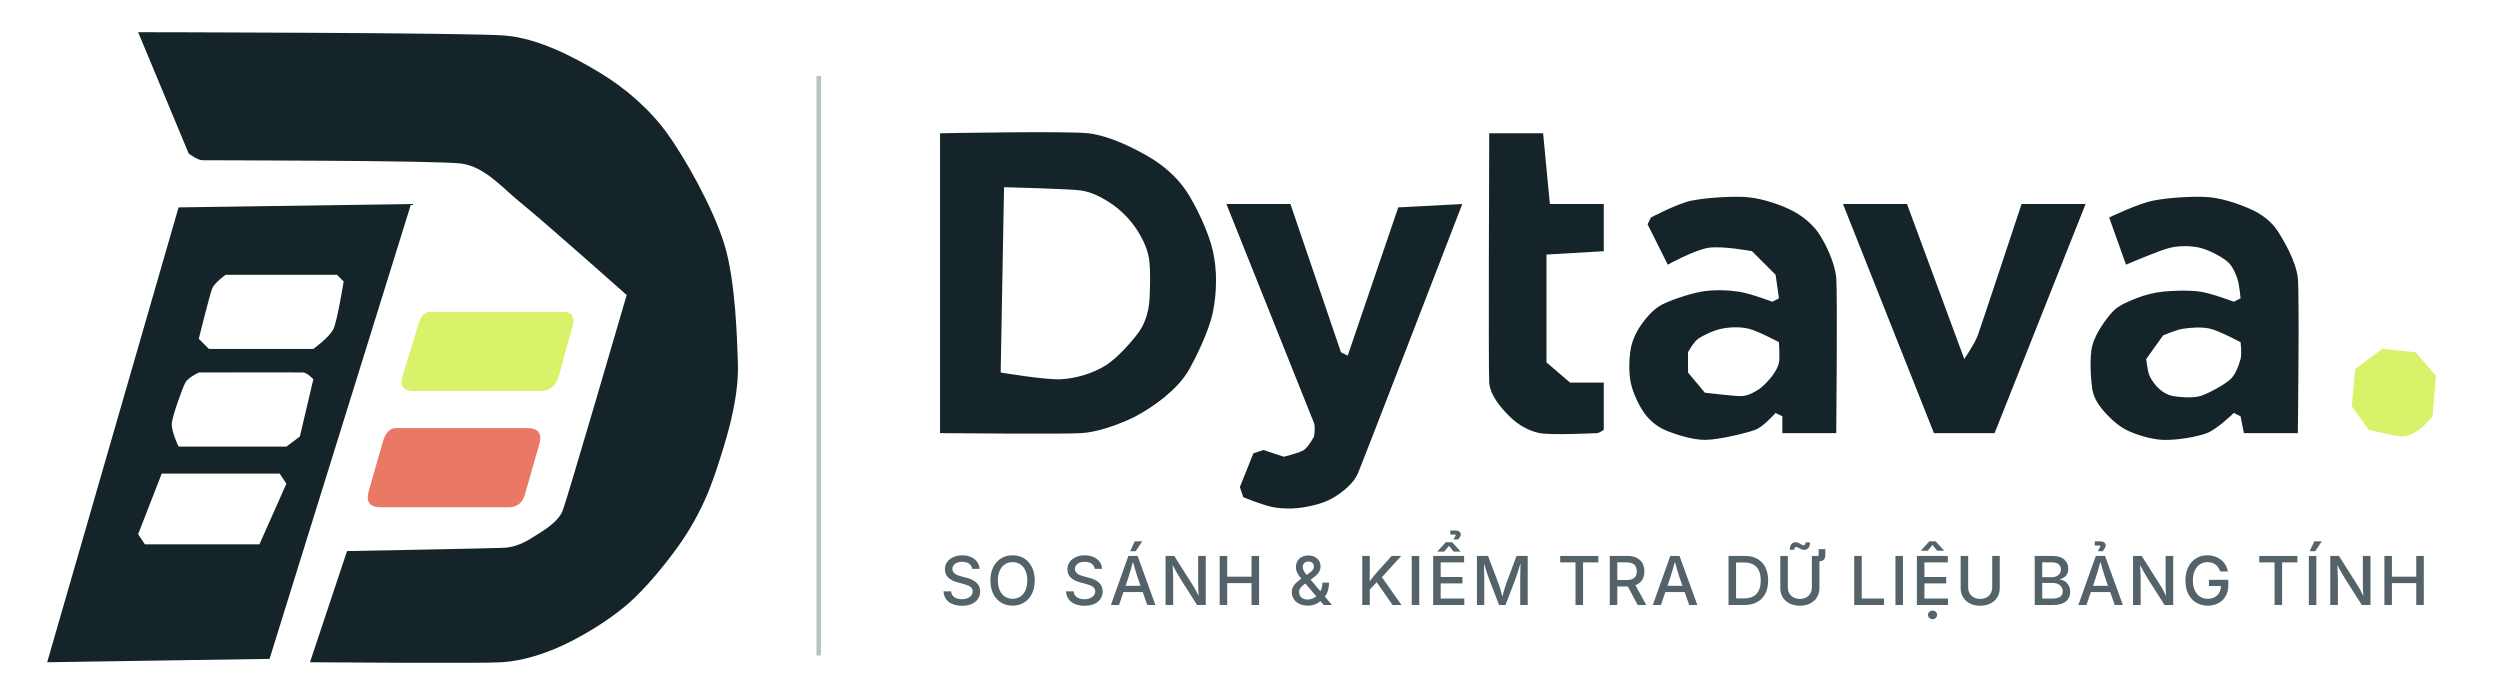
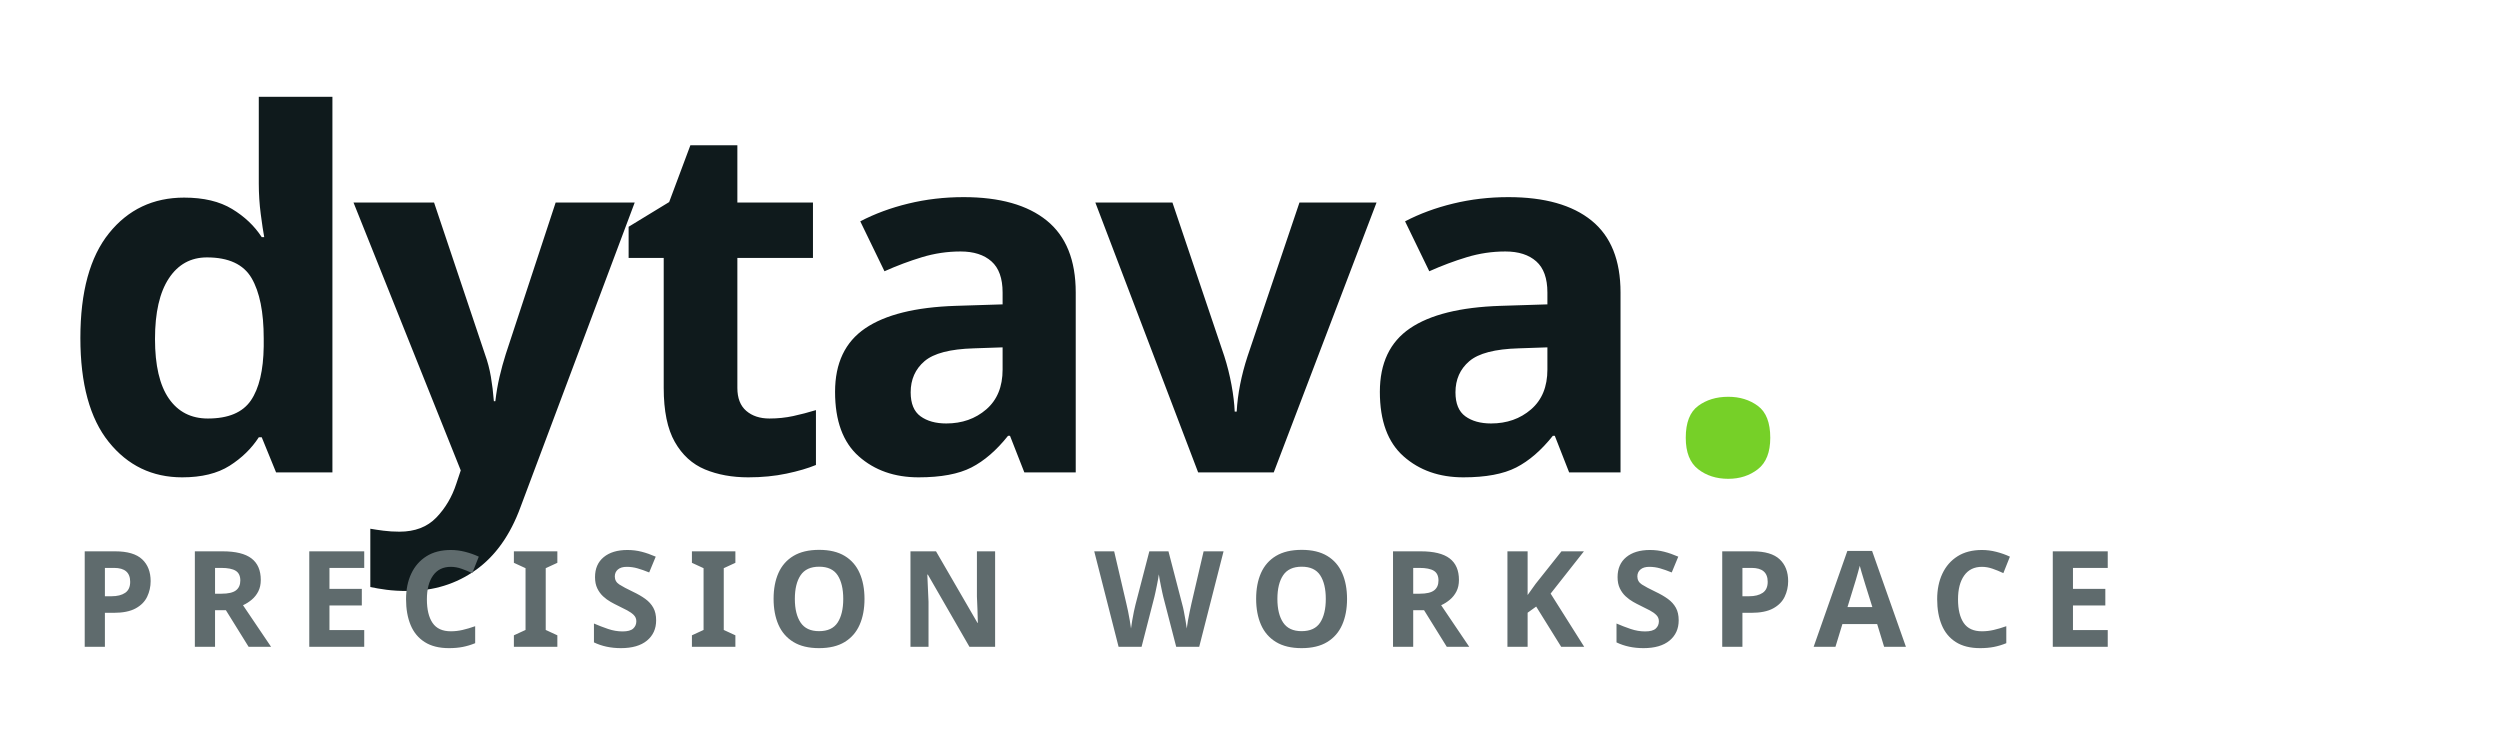
- <svg xmlns="http://www.w3.org/2000/svg" width="1440" height="400" viewBox="379 140 742 205" role="img" aria-labelledby="title desc">
-   <path fill="#142428" fill-rule="evenodd" d="M 420 149 L 435 185 C 435 185 437.53 186.95 439 187 C 440.47 187.05 508.93 187.03 516 188 C 523.07 188.97 528.41 195.55 534 200 C 539.59 204.45 565 227 565 227 C 565 227 547.44 287.3 546 291 C 544.56 294.7 539.37 297.47 537 299 C 534.63 300.53 531.81 301.8 529 302 C 526.19 302.2 482 303 482 303 L 471 336 C 471 336 521.85 336.41 528 336 C 534.15 335.59 540.4 333.57 546 331 C 551.6 328.43 559.36 323.81 565 319 C 570.64 314.19 576.44 306.9 580 302 C 583.56 297.1 586.65 291.58 589 286 C 591.35 280.42 594.73 269.5 596 264 C 597.27 258.5 598.22 252.64 598 247 C 597.78 241.36 597.43 223.11 594 212 C 590.57 200.89 582.21 186.19 577 179 C 571.79 171.81 564.6 165.59 557 161 C 549.4 156.41 538.89 150.87 529 150 C 519.11 149.13 420 149 420 149 Z M 501 200 L 432 201 L 393 336 L 459 335 L 501 200 Z M 438 240 C 438 240 441.28 226.72 442 225 C 442.72 223.28 446 221 446 221 L 479 221 L 481 223 C 481 223 479.15 234.45 478 237 C 476.85 239.55 472 243 472 243 L 441 243 L 438 240 Z M 430 265 C 430.25 262.61 433.22 254.46 434 253 C 434.78 251.54 438 250 438 250 C 438 250 467.81 249.93 469 250 C 470.19 250.07 472 252 472 252 L 468 269 L 464 272 L 432 272 C 432 272 429.75 267.39 430 265 Z M 420 298 L 427 280 L 462 280 L 464 283 L 456 301 L 422 301 L 420 298 Z" />
-   <path fill="#D8F36A" d="M 506.5 232 H 546 Q 550 232 549 236 L 545 250.5 Q 544 255 540 255.5 H 502 Q 497 255.5 498.5 251 L 502.8 237 Q 504 232 506.5 232 Z" />
-   <path fill="#E97965" d="M 496.5 266.5 H 535.5 Q 540.5 266.5 539 271.5 L 535 285.5 Q 534 290 530 290 H 492 Q 487 290 488.5 285 L 492.5 271 Q 493.7 266.5 496.5 266.5 Z" />
-   <path d="M 622 162 V 334" stroke="#9AA8AA" stroke-width="1.35" opacity=".7" />
-   <path fill="#142428" fill-rule="evenodd" d="M 658 179 L 658 268 C 658 268 695.21 268.34 700 268 C 704.79 267.66 710.06 265.73 714 264 C 717.94 262.27 722.31 259.25 725 257 C 727.69 254.75 730.29 252.06 732 249 C 733.71 245.94 737.84 237.82 739 232 C 740.16 226.18 740.29 219.8 739 214 C 737.71 208.2 733.75 200.06 731 196 C 728.25 191.94 724.23 188.48 720 186 C 715.77 183.52 708.33 179.72 702 179 C 695.67 178.28 658 179 658 179 Z M 1005 204 L 1010 218 C 1010 218 1020.1 213.66 1023 213 C 1025.9 212.34 1029.17 212.33 1032 213 C 1034.83 213.67 1038.51 215.78 1040 217 C 1041.49 218.22 1042.34 220.19 1043 222 C 1043.66 223.81 1044 228 1044 228 L 1042 229 C 1042 229 1035.41 226.49 1032 226 C 1028.59 225.51 1023.71 225.72 1021 226 C 1018.29 226.28 1015.47 227.01 1013 228 C 1010.53 228.99 1007.81 230.05 1006 232 C 1004.19 233.95 1000.97 238.28 1000 242 C 999.03 245.72 999.65 252.81 1000 255 C 1000.35 257.19 1001.58 259.3 1003 261 C 1004.42 262.7 1007.28 265.64 1010 267 C 1012.72 268.36 1017.24 269.84 1021 270 C 1024.76 270.16 1030.92 269.17 1034 268 C 1037.08 266.83 1042 262 1042 262 L 1044 263 L 1045 268 L 1061 268 C 1061 268 1061.5 227 1061 222 C 1060.5 217 1056.66 210.55 1055 208 C 1053.34 205.45 1050.72 203.36 1048 202 C 1045.28 200.64 1039.47 198.45 1035 198 C 1030.53 197.55 1022.51 198.1 1018 199 C 1013.49 199.9 1005 204 1005 204 Z M 869 204 L 868 206 L 874 218 C 874 218 881.83 213.67 886 213 C 890.17 212.33 899 214 899 214 L 906 221 L 907 228 L 905 229 C 905 229 898.41 226.49 895 226 C 891.59 225.51 887.58 225.38 884 226 C 880.42 226.62 874.45 228.64 872 230 C 869.55 231.36 867.43 233.93 866 236 C 864.57 238.07 863.44 240.53 863 243 C 862.56 245.47 862.33 249.83 863 253 C 863.67 256.17 865.5 259.9 867 262 C 868.5 264.1 870.64 265.95 873 267 C 875.36 268.05 880.92 270 885 270 C 889.08 270 897.59 267.92 900 267 C 902.41 266.08 906 262 906 262 L 908 263 L 908 268 L 924 268 C 924 268 924.39 226.58 924 222 C 923.61 217.42 920.91 211.94 919 209 C 917.09 206.06 914.11 203.63 911 202 C 907.89 200.37 902.47 198.45 898 198 C 893.53 197.55 885.2 198.13 881 199 C 876.8 199.87 869 204 869 204 Z M 813 200 L 794 201 L 779 245 L 777 244 L 762 200 L 743 200 C 743 200 768.53 263.76 769 265 C 769.47 266.24 769 269 769 269 C 769 269 767.37 272.08 766 273 C 764.63 273.92 760 275 760 275 L 754 273 L 751 274 L 747 284 L 748 287 C 748 287 754.07 289.51 757 290 C 759.93 290.49 763.07 290.49 766 290 C 768.93 289.51 772.35 288.66 775 287 C 777.65 285.34 780.69 282.99 782 280 C 783.31 277.01 813 200 813 200 Z M 926 200 L 953 268 L 971 268 L 998 200 L 979 200 C 979 200 966.92 236.5 966 239 C 965.08 241.5 962 246 962 246 L 945 200 L 926 200 Z M 677 195 C 677 195 696.79 195.5 700 196 C 703.21 196.5 706.33 198.17 709 200 C 711.67 201.83 714.17 204.33 716 207 C 717.83 209.67 719.44 212.8 720 216 C 720.56 219.2 720.38 227.21 720 230 C 719.62 232.79 718.65 235.71 717 238 C 715.35 240.29 710.83 245.67 707 248 C 703.17 250.33 698.48 251.71 694 252 C 689.52 252.29 676 250 676 250 L 677 195 Z M 821 179 C 821 179 820.73 249.16 821 253 C 821.27 256.84 824.6 260.6 827 263 C 829.4 265.4 832.66 267.36 836 268 C 839.34 268.64 852.26 268.04 853 268 C 853.74 267.96 855 267 855 267 L 855 253 L 845 253 L 838 247 L 838 215 L 855 214 L 855 200 L 839 200 L 837 179 L 821 179 Z M 1016 246 L 1021 239 C 1021 239 1024.93 237.3 1027 237 C 1029.07 236.7 1032.43 236.4 1035 237 C 1037.57 237.6 1044 241 1044 241 C 1044 241 1044.43 244.41 1044 246 C 1043.57 247.59 1042.63 250.5 1041 252 C 1039.37 253.5 1034.53 256.26 1032 257 C 1029.47 257.74 1025.46 257.24 1024 257 C 1022.54 256.76 1021.12 255.96 1020 255 C 1018.88 254.04 1017.67 252.5 1017 251 C 1016.33 249.5 1016 246 1016 246 Z M 880 244 C 880 244 881.65 240.95 883 240 C 884.35 239.05 887.54 237.49 890 237 C 892.46 236.51 895.43 236.4 898 237 C 900.57 237.6 907 241 907 241 C 907 241 907.29 245.55 907 247 C 906.71 248.45 905.89 249.82 905 251 C 904.11 252.18 902.48 254.01 901 255 C 899.52 255.99 897.77 256.89 896 257 C 894.23 257.11 885 256 885 256 L 880 250 L 880 244 Z" />
-   <path fill="#D8F36A" d="M 1086 243 L 1078 249 L 1077 260 L 1082 267 C 1082 267 1090.22 269 1092 269 C 1093.78 269 1095.52 267.99 1097 267 C 1098.48 266.01 1101 263 1101 263 L 1102 251 L 1096 244 L 1086 243 Z" />
-   <g fill="#536369" opacity="1">
-     <g transform="translate(658 319) scale(0.00978708 -0.00976562)">
-       <path d="M665 -25C1015 -25 1217 159 1217 412C1217 681 978 783 788 832L643 870C529 900 375 953 375 1094C375 1220 489 1312 670 1312C839 1312 960 1234 975 1098H1197C1190 1335 981 1510 675 1510C375 1510 147 1339 147 1081C147 877 291 752 535 687L709 639C869 596 992 545 992 415C992 271 853 175 664 175C492 175 348 251 335 414H106C120 142 330 -25 665 -25Z" transform="translate(0 0)" />
-       <path d="M786 -20C1172 -20 1457 268 1457 744C1457 1222 1172 1510 786 1510C399 1510 113 1222 113 744C113 268 399 -20 786 -20ZM786 188C530 188 339 384 339 744C339 1105 530 1302 786 1302C1040 1302 1231 1106 1231 744C1231 384 1040 188 786 188Z" transform="translate(1415.16 0)" />
-       <path d="M665 -25C1015 -25 1217 159 1217 412C1217 681 978 783 788 832L643 870C529 900 375 953 375 1094C375 1220 489 1312 670 1312C839 1312 960 1234 975 1098H1197C1190 1335 981 1510 675 1510C375 1510 147 1339 147 1081C147 877 291 752 535 687L709 639C869 596 992 545 992 415C992 271 853 175 664 175C492 175 348 251 335 414H106C120 142 330 -25 665 -25Z" transform="translate(3715.48 0)" />
-       <path d="M51 0H298L431 393H1017L1154 0H1401L861 1490H581ZM496 583 579 829C616 943 662 1098 720 1311C779 1100 824 948 864 829L950 583ZM636 1635H804L1002 1934H775Z" transform="translate(5130.64 0)" />
-       <path d="M165 0H396V795C396 872 388 1026 379 1213C487 1013 544 910 617 793L1120 0H1384V1490H1153V642C1153 556 1157 417 1168 273C1102 416 1035 529 989 603L428 1490H165Z" transform="translate(6674.8 0)" />
-       <path d="M165 0H393V664H1131V0H1360V1490H1131V860H393V1490H165Z" transform="translate(8315.96 0)" />
-       <path d="M580 -21C713 -21 863 23 964 116L1064 0H1314L1101 254C1165 338 1225 472 1225 679H1026C1026 579 1003 490 965 416L668 769L770 844C888 931 968 1037 968 1174C968 1357 827 1505 598 1505C370 1505 221 1357 221 1155C221 1019 288 915 384 799C215 677 96 575 96 390C96 160 280 -21 580 -21ZM840 262C763 199 669 165 574 165C421 165 317 255 317 390C317 478 361 543 470 624L508 652ZM547 914C475 1002 428 1073 428 1155C428 1254 497 1321 602 1321C704 1321 766 1258 766 1172C766 1079 695 1020 639 980Z" transform="translate(10571.28 0)" />
-       <path d="M165 0H393V468L602 692L1083 0H1353L761 845L1347 1490H1057L639 1027C544 920 466 824 390 717L393 1014V1490H165Z" transform="translate(12639.6 0)" />
-       <path d="M393 1490H165V0H393Z" transform="translate(14139.76 0)" />
-       <path d="M165 0H1109V196H393V655H1053V850H393V1294H1103V1490H165ZM500 1622 644 1795 786 1622H992V1630L739 1907H548L295 1630V1622ZM923 1990 969 2055C1043 2160 1000 2263 825 2263H686V2140H825C848 2140 857 2131 844 2107L781 1990Z" transform="translate(14789.92 0)" />
-       <path d="M165 0H387V802C387 916 382 1107 378 1263C435 1079 494 892 528 802L837 0H1032L1337 802C1371 895 1433 1087 1486 1268C1483 1102 1478 912 1478 802V0H1705V1490H1367L1047 635C1018 553 971 387 936 254C902 390 855 555 826 635L501 1490H165Z" transform="translate(16117.08 0)" />
-       <path d="M90 1294H555V0H784V1294H1247V1490H90Z" transform="translate(18716.4 0)" />
-       <path d="M165 0H393V563H697C701 563 706 563 710 563L1012 0H1271L943 602C1124 670 1215 822 1215 1022C1215 1297 1044 1490 699 1490H165ZM393 758V1295H673C893 1295 984 1190 984 1022C984 855 893 758 675 758Z" transform="translate(20145.56 0)" />
-       <path d="M51 0H298L431 393H1017L1154 0H1401L861 1490H581ZM496 583 579 829C616 943 662 1098 720 1311C779 1100 824 948 864 829L950 583Z" transform="translate(21564.72 0)" />
-       <path d="M650 0C1103 0 1366 281 1366 747C1366 1210 1103 1490 664 1490H165V0ZM393 200V1290H649C974 1290 1142 1097 1142 747C1142 394 974 200 637 200Z" transform="translate(23747.04 0)" />
-       <path d="M759 -23C1115 -23 1351 199 1351 512V1329C1466 1331 1530 1390 1530 1511V1698H1328V1511C1328 1498 1320 1490 1307 1490H1122V531C1122 330 983 184 759 184C534 184 393 330 393 531V1490H165V512C165 199 400 -23 759 -23ZM893 1675C997 1675 1065 1761 1068 1902H932C926 1842 909 1815 872 1815C805 1815 738 1906 626 1906C514 1906 453 1816 449 1679H588C590 1725 608 1764 645 1764C700 1764 784 1675 893 1675Z" transform="translate(25317.2 0)" />
-       <path d="M165 0H1068V196H393V1490H165Z" transform="translate(27558.52 0)" />
-       <path d="M393 1490H165V0H393Z" transform="translate(28808.68 0)" />
-       <path d="M165 0H1109V196H393V655H1053V850H393V1294H1103V1490H165ZM494 1649 638 1823 780 1649H986V1658L733 1934H542L289 1658V1649ZM640 -432C717 -432 779 -374 779 -301C779 -229 717 -171 640 -171C565 -171 502 -229 502 -301C502 -374 565 -432 640 -432Z" transform="translate(29458.84 0)" />
-       <path d="M759 -23C1115 -23 1351 199 1351 512V1490H1122V531C1122 330 983 184 759 184C534 184 393 330 393 531V1490H165V512C165 199 400 -23 759 -23Z" transform="translate(30786 0)" />
-       <path d="M165 0H738C1084 0 1241 173 1241 402C1241 631 1080 761 931 769V784C1069 818 1183 913 1183 1099C1183 1319 1030 1490 714 1490H165ZM393 196V669H724C902 669 1015 554 1015 413C1015 289 929 196 715 196ZM393 845V1295H698C875 1295 959 1202 959 1080C959 937 843 845 692 845Z" transform="translate(33032.32 0)" />
-       <path d="M51 0H298L431 393H1017L1154 0H1401L861 1490H581ZM496 583 579 829C616 943 662 1098 720 1311C779 1100 824 948 864 829L950 583ZM791 1635 846 1717C920 1827 880 1934 695 1934H549V1805H695C718 1805 726 1794 714 1771L641 1635Z" transform="translate(34469.48 0)" />
-       <path d="M165 0H396V795C396 872 388 1026 379 1213C487 1013 544 910 617 793L1120 0H1384V1490H1153V642C1153 556 1157 417 1168 273C1102 416 1035 529 989 603L428 1490H165Z" transform="translate(36013.64 0)" />
-       <path d="M791 -20C1152 -20 1413 216 1413 593V764H825V576H1190C1185 338 1028 188 792 188C529 188 339 386 339 745C339 1105 532 1302 783 1302C979 1302 1112 1193 1166 1019H1400C1350 1309 1102 1510 781 1510C395 1510 113 1220 113 744C113 273 386 -20 791 -20Z" transform="translate(37654.8 0)" />
-       <path d="M90 1294H555V0H784V1294H1247V1490H90Z" transform="translate(39916.12 0)" />
-       <path d="M393 1490H165V0H393ZM191 1635H359L557 1934H330Z" transform="translate(41345.28 0)" />
-       <path d="M165 0H396V795C396 872 388 1026 379 1213C487 1013 544 910 617 793L1120 0H1384V1490H1153V642C1153 556 1157 417 1168 273C1102 416 1035 529 989 603L428 1490H165Z" transform="translate(41995.44 0)" />
-       <path d="M165 0H393V664H1131V0H1360V1490H1131V860H393V1490H165Z" transform="translate(43636.6 0)" />
-     </g>
-   </g>
+ <svg xmlns="http://www.w3.org/2000/svg" viewBox="0 0 1720 520" width="1720" height="520">
+   <text x="40" y="325" font-size="340" font-weight="850" font-family="'Manrope', 'Plus Jakarta Sans', system-ui, sans-serif" letter-spacing="-12" fill="#0F1A1C">dytava<tspan fill="#76D028">.</tspan>
+   </text>
+   <text x="50" y="445" font-size="92" font-weight="700" font-family="'Manrope', 'Plus Jakarta Sans', system-ui, sans-serif" letter-spacing="18" fill="#5F6B6D">PRECISION WORKSPACE</text>
</svg>
